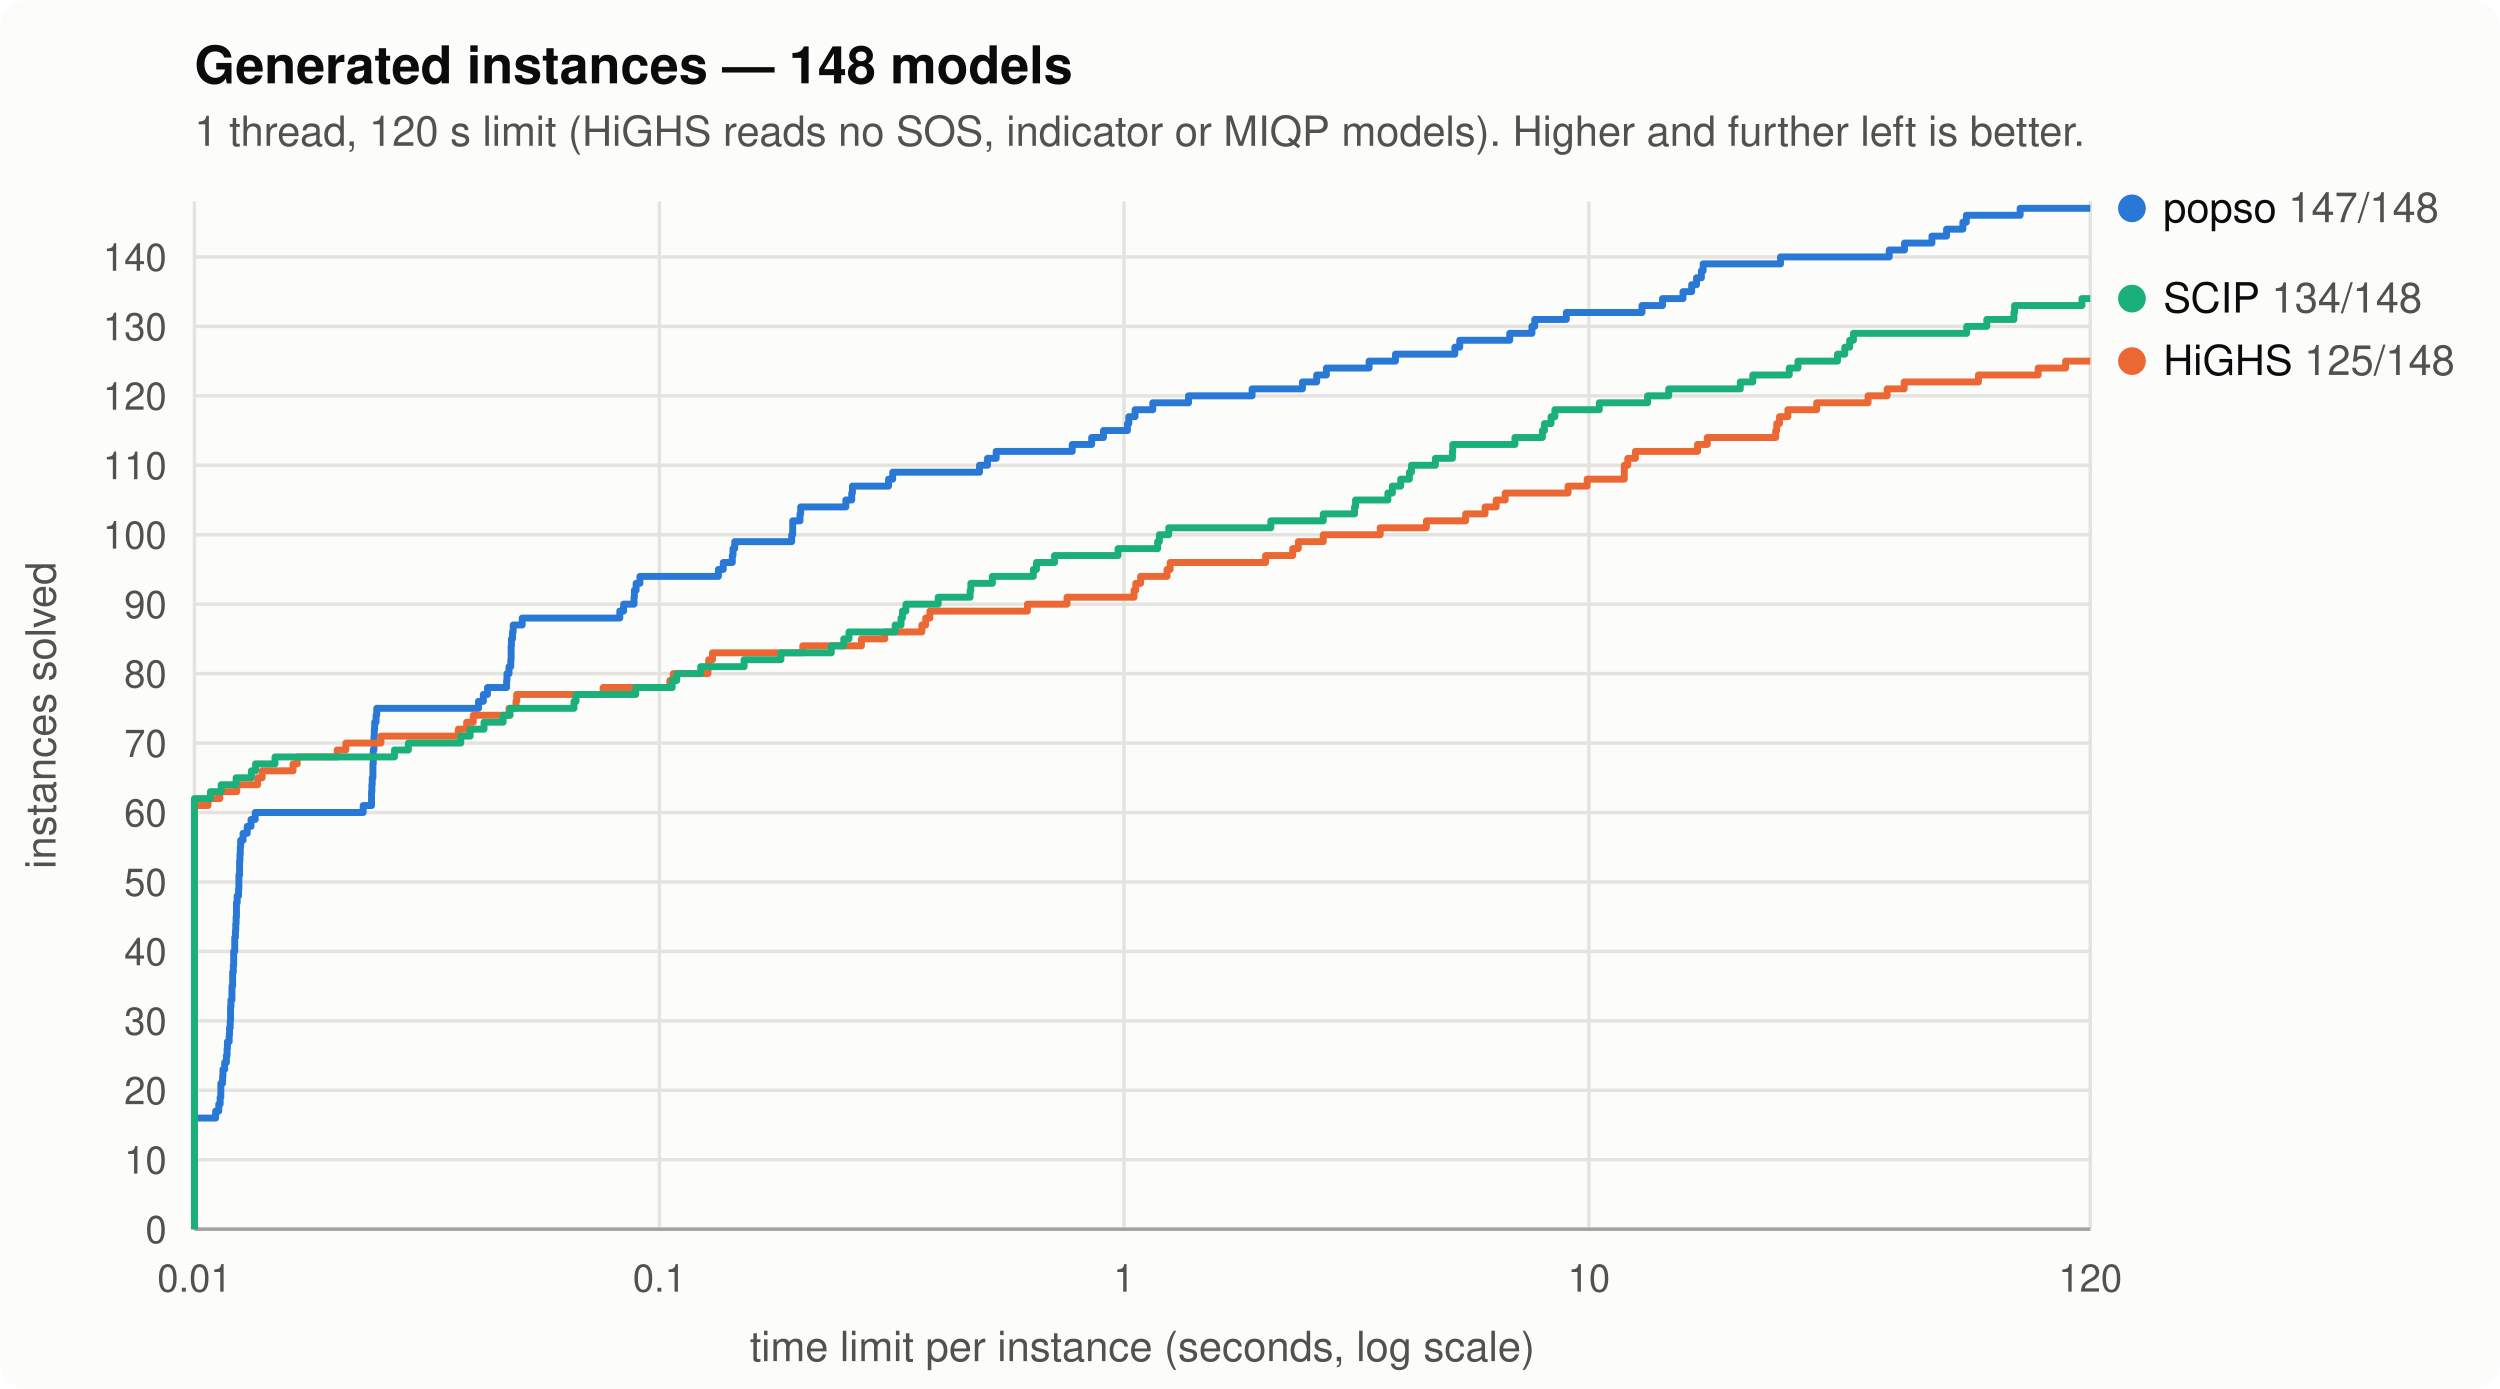
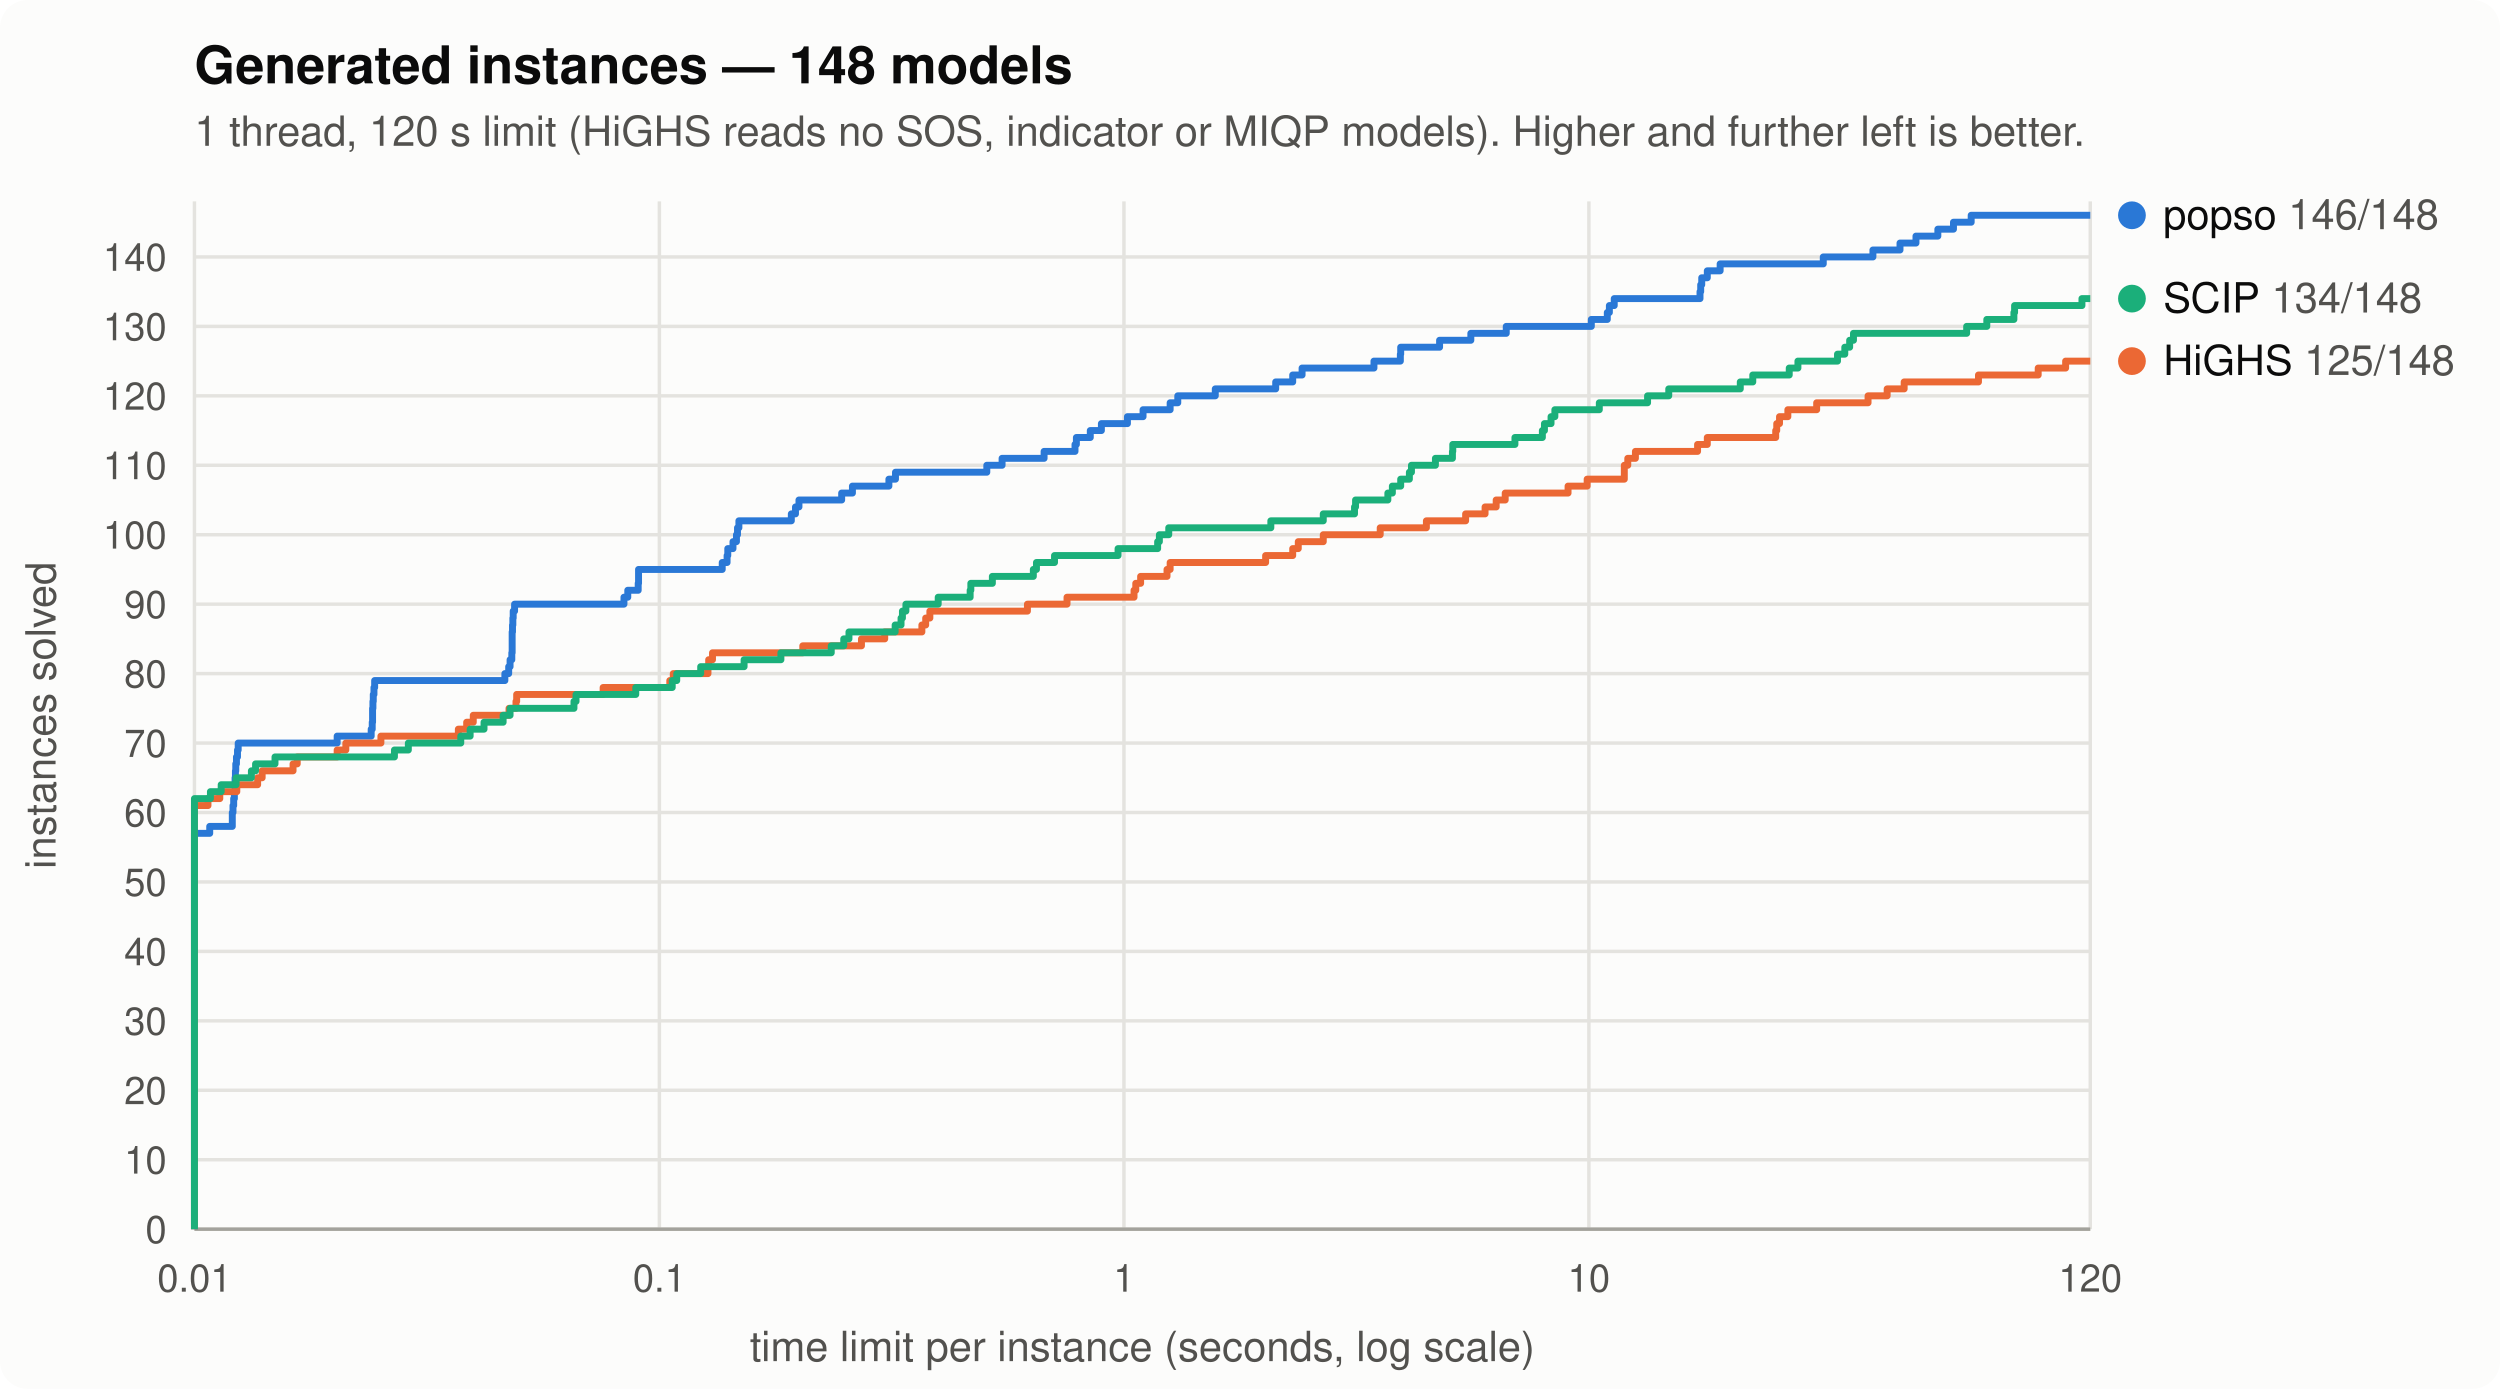
<svg xmlns="http://www.w3.org/2000/svg" viewBox="0 0 720 400" width="720" height="400" role="img" aria-label="Generated instances — 148 models: instances solved versus time">
  <style>svg{font-family:-apple-system,BlinkMacSystemFont,'Segoe UI',Helvetica,Arial,sans-serif}.bg{fill:#fcfcfb}.t1{fill:#0b0b0b}.t2{fill:#52514e}.grid{stroke:#e4e3df}.axis{stroke:#a3a29c}.s-ours{stroke:#2a78d6}.f-ours{fill:#2a78d6}.s-highs{stroke:#eb6834}.f-highs{fill:#eb6834}.s-scip{stroke:#1baf7a}.f-scip{fill:#1baf7a}@media (prefers-color-scheme: dark){.bg{fill:#1a1a19}.t1{fill:#f0efec}.t2{fill:#c3c2b7}.grid{stroke:#333331}.axis{stroke:#6b6a64}.s-ours{stroke:#3987e5}.f-ours{fill:#3987e5}.s-highs{stroke:#d95926}.f-highs{fill:#d95926}.s-scip{stroke:#199e70}.f-scip{fill:#199e70}}</style>
  <rect class="bg" width="720" height="400" rx="8" />
  <text class="t1" x="56" y="24" font-size="15" font-weight="600">Generated instances — 148 models</text>
  <text class="t2" x="56" y="42" font-size="12">1 thread, 120 s limit (HiGHS reads no SOS, indicator or MIQP models). Higher and further left is better.</text>
  <line class="grid" x1="56" x2="602" y1="354.0" y2="354.0" stroke-width="1" />
  <text class="t2" x="48" y="358.0" font-size="11" text-anchor="end">0</text>
  <line class="grid" x1="56" x2="602" y1="334.0" y2="334.0" stroke-width="1" />
  <text class="t2" x="48" y="338.0" font-size="11" text-anchor="end">10</text>
  <line class="grid" x1="56" x2="602" y1="314.0" y2="314.0" stroke-width="1" />
  <text class="t2" x="48" y="318.0" font-size="11" text-anchor="end">20</text>
  <line class="grid" x1="56" x2="602" y1="294.0" y2="294.0" stroke-width="1" />
  <text class="t2" x="48" y="298.0" font-size="11" text-anchor="end">30</text>
  <line class="grid" x1="56" x2="602" y1="274.0" y2="274.0" stroke-width="1" />
  <text class="t2" x="48" y="278.0" font-size="11" text-anchor="end">40</text>
  <line class="grid" x1="56" x2="602" y1="254.0" y2="254.0" stroke-width="1" />
  <text class="t2" x="48" y="258.0" font-size="11" text-anchor="end">50</text>
  <line class="grid" x1="56" x2="602" y1="234.0" y2="234.0" stroke-width="1" />
  <text class="t2" x="48" y="238.0" font-size="11" text-anchor="end">60</text>
  <line class="grid" x1="56" x2="602" y1="214.0" y2="214.0" stroke-width="1" />
  <text class="t2" x="48" y="218.0" font-size="11" text-anchor="end">70</text>
  <line class="grid" x1="56" x2="602" y1="194.0" y2="194.0" stroke-width="1" />
  <text class="t2" x="48" y="198.0" font-size="11" text-anchor="end">80</text>
  <line class="grid" x1="56" x2="602" y1="174.0" y2="174.0" stroke-width="1" />
  <text class="t2" x="48" y="178.0" font-size="11" text-anchor="end">90</text>
  <line class="grid" x1="56" x2="602" y1="154.0" y2="154.0" stroke-width="1" />
  <text class="t2" x="48" y="158.0" font-size="11" text-anchor="end">100</text>
  <line class="grid" x1="56" x2="602" y1="134.0" y2="134.0" stroke-width="1" />
  <text class="t2" x="48" y="138.0" font-size="11" text-anchor="end">110</text>
  <line class="grid" x1="56" x2="602" y1="114.0" y2="114.0" stroke-width="1" />
  <text class="t2" x="48" y="118.0" font-size="11" text-anchor="end">120</text>
  <line class="grid" x1="56" x2="602" y1="94.0" y2="94.0" stroke-width="1" />
  <text class="t2" x="48" y="98.0" font-size="11" text-anchor="end">130</text>
  <line class="grid" x1="56" x2="602" y1="74.0" y2="74.0" stroke-width="1" />
  <text class="t2" x="48" y="78.0" font-size="11" text-anchor="end">140</text>
  <line class="grid" x1="56.0" x2="56.0" y1="58" y2="354" stroke-width="1" />
  <text class="t2" x="56.0" y="372" font-size="11" text-anchor="middle">0.01</text>
  <line class="grid" x1="189.9" x2="189.9" y1="58" y2="354" stroke-width="1" />
  <text class="t2" x="189.9" y="372" font-size="11" text-anchor="middle">0.1</text>
  <line class="grid" x1="323.7" x2="323.7" y1="58" y2="354" stroke-width="1" />
  <text class="t2" x="323.7" y="372" font-size="11" text-anchor="middle">1</text>
  <line class="grid" x1="457.6" x2="457.6" y1="58" y2="354" stroke-width="1" />
  <text class="t2" x="457.6" y="372" font-size="11" text-anchor="middle">10</text>
  <line class="grid" x1="602.0" x2="602.0" y1="58" y2="354" stroke-width="1" />
  <text class="t2" x="602.0" y="372" font-size="11" text-anchor="middle">120</text>
  <line class="axis" x1="56" x2="602" y1="354" y2="354" stroke-width="1" />
  <text class="t2" x="329.0" y="392" font-size="12" text-anchor="middle">time limit per instance (seconds, log scale)</text>
  <text class="t2" transform="translate(16 206.0) rotate(-90)" font-size="12" text-anchor="middle">instances solved</text>
-   <path class="s-ours" d="M56.0 354.0 L56.0 354.0 L56.0 352.0 L56.0 352.0 L56.0 350.0 L56.0 350.0 L56.0 348.0 L56.0 348.0 L56.0 346.0 L56.0 346.0 L56.0 344.0 L56.0 344.0 L56.0 342.0 L56.0 342.0 L56.0 340.0 L56.0 340.0 L56.0 338.0 L56.0 338.0 L56.0 336.0 L56.0 336.0 L56.0 334.0 L56.0 334.0 L56.0 332.0 L56.0 332.0 L56.0 330.0 L56.0 330.0 L56.0 328.0 L56.0 328.0 L56.0 326.0 L56.0 326.0 L56.0 324.0 L56.0 324.0 L56.0 322.0 L62.1 322.0 L62.1 320.0 L63.0 320.0 L63.0 318.0 L63.4 318.0 L63.4 316.0 L63.6 316.0 L63.6 314.0 L63.6 314.0 L63.6 312.0 L64.1 312.0 L64.1 310.0 L64.2 310.0 L64.2 308.0 L64.7 308.0 L64.7 306.0 L65.2 306.0 L65.2 304.0 L65.4 304.0 L65.4 302.0 L65.5 302.0 L65.5 300.0 L66.0 300.0 L66.0 298.0 L66.1 298.0 L66.1 296.0 L66.3 296.0 L66.3 294.0 L66.4 294.0 L66.4 292.0 L66.4 292.0 L66.4 290.0 L66.5 290.0 L66.5 288.0 L66.8 288.0 L66.8 286.0 L66.8 286.0 L66.8 284.0 L67.0 284.0 L67.0 282.0 L67.0 282.0 L67.0 280.0 L67.2 280.0 L67.2 278.0 L67.3 278.0 L67.3 276.0 L67.3 276.0 L67.3 274.0 L67.6 274.0 L67.6 272.0 L67.6 272.0 L67.6 270.0 L67.8 270.0 L67.8 268.0 L67.9 268.0 L67.9 266.0 L68.0 266.0 L68.0 264.0 L68.1 264.0 L68.1 262.0 L68.1 262.0 L68.1 260.0 L68.3 260.0 L68.3 258.0 L68.7 258.0 L68.7 256.0 L68.8 256.0 L68.8 254.0 L68.8 254.0 L68.8 252.0 L69.0 252.0 L69.0 250.0 L69.0 250.0 L69.0 248.0 L69.1 248.0 L69.1 246.0 L69.2 246.0 L69.2 244.0 L69.3 244.0 L69.3 242.0 L70.0 242.0 L70.0 240.0 L71.2 240.0 L71.2 238.0 L72.3 238.0 L72.3 236.0 L73.5 236.0 L73.5 234.0 L104.6 234.0 L104.6 232.0 L107.0 232.0 L107.0 230.0 L107.0 230.0 L107.0 228.0 L107.1 228.0 L107.1 226.0 L107.2 226.0 L107.2 224.0 L107.4 224.0 L107.4 222.0 L107.4 222.0 L107.4 220.0 L107.5 220.0 L107.5 218.0 L107.5 218.0 L107.5 216.0 L107.7 216.0 L107.7 214.0 L107.7 214.0 L107.7 212.0 L107.8 212.0 L107.8 210.0 L107.9 210.0 L107.9 208.0 L108.3 208.0 L108.3 206.0 L108.5 206.0 L108.5 204.0 L137.8 204.0 L137.8 202.0 L139.2 202.0 L139.2 200.0 L140.4 200.0 L140.4 198.0 L145.9 198.0 L145.9 196.0 L146.0 196.0 L146.0 194.0 L146.6 194.0 L146.6 192.0 L147.1 192.0 L147.1 190.0 L147.2 190.0 L147.2 188.0 L147.2 188.0 L147.2 186.0 L147.3 186.0 L147.3 184.0 L147.6 184.0 L147.6 182.0 L147.8 182.0 L147.8 180.0 L150.4 180.0 L150.4 178.0 L178.5 178.0 L178.5 176.0 L179.6 176.0 L179.6 174.0 L182.6 174.0 L182.6 172.0 L182.7 172.0 L182.7 170.0 L183.2 170.0 L183.2 168.0 L184.3 168.0 L184.3 166.0 L206.9 166.0 L206.9 164.0 L208.3 164.0 L208.3 162.0 L210.9 162.0 L210.9 160.0 L211.1 160.0 L211.1 158.0 L211.6 158.0 L211.6 156.0 L228.0 156.0 L228.0 154.0 L228.3 154.0 L228.3 152.0 L228.3 152.0 L228.3 150.0 L230.4 150.0 L230.4 148.0 L230.6 148.0 L230.6 146.0 L243.6 146.0 L243.6 144.0 L245.3 144.0 L245.3 142.0 L245.5 142.0 L245.5 140.0 L255.9 140.0 L255.9 138.0 L257.1 138.0 L257.1 136.0 L282.1 136.0 L282.1 134.0 L284.4 134.0 L284.4 132.0 L286.9 132.0 L286.9 130.0 L308.8 130.0 L308.8 128.0 L314.4 128.0 L314.4 126.0 L317.8 126.0 L317.8 124.0 L324.7 124.0 L324.7 122.0 L325.1 122.0 L325.1 120.0 L326.9 120.0 L326.9 118.0 L332.0 118.0 L332.0 116.0 L342.3 116.0 L342.3 114.0 L360.6 114.0 L360.6 112.0 L375.1 112.0 L375.1 110.0 L379.2 110.0 L379.2 108.0 L382.0 108.0 L382.0 106.0 L394.3 106.0 L394.3 104.0 L401.9 104.0 L401.9 102.0 L419.0 102.0 L419.0 100.0 L420.4 100.0 L420.4 98.0 L434.8 98.0 L434.8 96.0 L441.2 96.0 L441.2 94.0 L442.0 94.0 L442.0 92.0 L451.1 92.0 L451.1 90.0 L472.9 90.0 L472.9 88.0 L478.8 88.0 L478.8 86.0 L484.7 86.0 L484.7 84.0 L487.2 84.0 L487.2 82.0 L488.6 82.0 L488.6 80.0 L490.0 80.0 L490.0 78.0 L490.5 78.0 L490.5 76.0 L512.8 76.0 L512.8 74.0 L544.1 74.0 L544.1 72.0 L548.5 72.0 L548.5 70.0 L556.4 70.0 L556.4 68.0 L560.6 68.0 L560.6 66.0 L565.3 66.0 L565.3 64.0 L566.3 64.0 L566.3 62.0 L581.8 62.0 L581.8 60.0 L602.0 60.0" fill="none" stroke-width="2" stroke-linejoin="round" />
+   <path class="s-ours" d="M56.0 354.0 L56.0 354.0 L56.0 352.0 L56.0 352.0 L56.0 350.0 L56.0 350.0 L56.0 348.0 L56.0 348.0 L56.0 346.0 L56.0 346.0 L56.0 344.0 L56.0 344.0 L56.0 342.0 L56.0 342.0 L56.0 340.0 L56.0 340.0 L56.0 338.0 L56.0 338.0 L56.0 336.0 L56.0 336.0 L56.0 334.0 L56.0 334.0 L56.0 332.0 L56.0 332.0 L56.0 330.0 L56.0 330.0 L56.0 328.0 L56.0 328.0 L56.0 326.0 L56.0 326.0 L56.0 324.0 L56.0 324.0 L56.0 322.0 L56.0 322.0 L56.0 320.0 L56.0 320.0 L56.0 318.0 L56.0 318.0 L56.0 316.0 L56.0 316.0 L56.0 314.0 L56.0 314.0 L56.0 312.0 L56.0 312.0 L56.0 310.0 L56.0 310.0 L56.0 308.0 L56.0 308.0 L56.0 306.0 L56.0 306.0 L56.0 304.0 L56.0 304.0 L56.0 302.0 L56.0 302.0 L56.0 300.0 L56.0 300.0 L56.0 298.0 L56.0 298.0 L56.0 296.0 L56.0 296.0 L56.0 294.0 L56.0 294.0 L56.0 292.0 L56.0 292.0 L56.0 290.0 L56.0 290.0 L56.0 288.0 L56.0 288.0 L56.0 286.0 L56.0 286.0 L56.0 284.0 L56.0 284.0 L56.0 282.0 L56.0 282.0 L56.0 280.0 L56.0 280.0 L56.0 278.0 L56.0 278.0 L56.0 276.0 L56.0 276.0 L56.0 274.0 L56.0 274.0 L56.0 272.0 L56.0 272.0 L56.0 270.0 L56.0 270.0 L56.0 268.0 L56.0 268.0 L56.0 266.0 L56.0 266.0 L56.0 264.0 L56.0 264.0 L56.0 262.0 L56.0 262.0 L56.0 260.0 L56.0 260.0 L56.0 258.0 L56.0 258.0 L56.0 256.0 L56.0 256.0 L56.0 254.0 L56.0 254.0 L56.0 252.0 L56.0 252.0 L56.0 250.0 L56.0 250.0 L56.0 248.0 L56.0 248.0 L56.0 246.0 L56.0 246.0 L56.0 244.0 L56.0 244.0 L56.0 242.0 L56.0 242.0 L56.0 240.0 L60.4 240.0 L60.4 238.0 L66.9 238.0 L66.9 236.0 L66.9 236.0 L66.9 234.0 L67.1 234.0 L67.1 232.0 L67.3 232.0 L67.3 230.0 L67.5 230.0 L67.5 228.0 L67.7 228.0 L67.7 226.0 L67.7 226.0 L67.7 224.0 L67.8 224.0 L67.8 222.0 L67.9 222.0 L67.9 220.0 L68.1 220.0 L68.1 218.0 L68.4 218.0 L68.4 216.0 L68.6 216.0 L68.6 214.0 L97.1 214.0 L97.1 212.0 L106.9 212.0 L106.9 210.0 L107.2 210.0 L107.2 208.0 L107.3 208.0 L107.3 206.0 L107.3 206.0 L107.3 204.0 L107.4 204.0 L107.4 202.0 L107.5 202.0 L107.5 200.0 L107.7 200.0 L107.7 198.0 L107.9 198.0 L107.9 196.0 L145.4 196.0 L145.4 194.0 L146.5 194.0 L146.5 192.0 L146.9 192.0 L146.9 190.0 L147.4 190.0 L147.4 188.0 L147.5 188.0 L147.5 186.0 L147.5 186.0 L147.5 184.0 L147.5 184.0 L147.5 182.0 L147.6 182.0 L147.6 180.0 L147.7 180.0 L147.7 178.0 L147.8 178.0 L147.8 176.0 L148.2 176.0 L148.2 174.0 L179.7 174.0 L179.7 172.0 L180.8 172.0 L180.8 170.0 L183.8 170.0 L183.8 168.0 L183.9 168.0 L183.9 166.0 L183.9 166.0 L183.9 164.0 L208.0 164.0 L208.0 162.0 L209.4 162.0 L209.4 160.0 L209.6 160.0 L209.6 158.0 L211.1 158.0 L211.1 156.0 L212.1 156.0 L212.1 154.0 L212.4 154.0 L212.4 152.0 L212.8 152.0 L212.8 150.0 L227.9 150.0 L227.9 148.0 L229.1 148.0 L229.1 146.0 L230.1 146.0 L230.1 144.0 L242.4 144.0 L242.4 142.0 L245.5 142.0 L245.5 140.0 L256.0 140.0 L256.0 138.0 L257.9 138.0 L257.9 136.0 L284.2 136.0 L284.2 134.0 L288.6 134.0 L288.6 132.0 L300.7 132.0 L300.7 130.0 L309.6 130.0 L309.6 128.0 L310.0 128.0 L310.0 126.0 L314.0 126.0 L314.0 124.0 L317.2 124.0 L317.2 122.0 L324.7 122.0 L324.7 120.0 L329.2 120.0 L329.2 118.0 L337.0 118.0 L337.0 116.0 L339.2 116.0 L339.2 114.0 L350.0 114.0 L350.0 112.0 L367.4 112.0 L367.4 110.0 L372.3 110.0 L372.3 108.0 L375.0 108.0 L375.0 106.0 L395.7 106.0 L395.7 104.0 L403.3 104.0 L403.3 102.0 L403.4 102.0 L403.4 100.0 L414.6 100.0 L414.6 98.0 L423.6 98.0 L423.6 96.0 L433.8 96.0 L433.8 94.0 L458.3 94.0 L458.3 92.0 L462.9 92.0 L462.9 90.0 L463.5 90.0 L463.5 88.0 L464.9 88.0 L464.9 86.0 L489.6 86.0 L489.6 84.0 L489.8 84.0 L489.8 82.0 L490.1 82.0 L490.1 80.0 L491.7 80.0 L491.7 78.0 L495.4 78.0 L495.4 76.0 L525.1 76.0 L525.1 74.0 L539.4 74.0 L539.4 72.0 L547.2 72.0 L547.2 70.0 L551.8 70.0 L551.8 68.0 L558.1 68.0 L558.1 66.0 L562.6 66.0 L562.6 64.0 L567.7 64.0 L567.7 62.0 L602.0 62.0" fill="none" stroke-width="2" stroke-linejoin="round" />
  <path class="s-highs" d="M56.0 354.0 L56.0 354.0 L56.0 352.0 L56.0 352.0 L56.0 350.0 L56.0 350.0 L56.0 348.0 L56.0 348.0 L56.0 346.0 L56.0 346.0 L56.0 344.0 L56.0 344.0 L56.0 342.0 L56.0 342.0 L56.0 340.0 L56.0 340.0 L56.0 338.0 L56.0 338.0 L56.0 336.0 L56.0 336.0 L56.0 334.0 L56.0 334.0 L56.0 332.0 L56.0 332.0 L56.0 330.0 L56.0 330.0 L56.0 328.0 L56.0 328.0 L56.0 326.0 L56.0 326.0 L56.0 324.0 L56.0 324.0 L56.0 322.0 L56.0 322.0 L56.0 320.0 L56.0 320.0 L56.0 318.0 L56.0 318.0 L56.0 316.0 L56.0 316.0 L56.0 314.0 L56.0 314.0 L56.0 312.0 L56.0 312.0 L56.0 310.0 L56.0 310.0 L56.0 308.0 L56.0 308.0 L56.0 306.0 L56.0 306.0 L56.0 304.0 L56.0 304.0 L56.0 302.0 L56.0 302.0 L56.0 300.0 L56.0 300.0 L56.0 298.0 L56.0 298.0 L56.0 296.0 L56.0 296.0 L56.0 294.0 L56.0 294.0 L56.0 292.0 L56.0 292.0 L56.0 290.0 L56.0 290.0 L56.0 288.0 L56.0 288.0 L56.0 286.0 L56.0 286.0 L56.0 284.0 L56.0 284.0 L56.0 282.0 L56.0 282.0 L56.0 280.0 L56.0 280.0 L56.0 278.0 L56.0 278.0 L56.0 276.0 L56.0 276.0 L56.0 274.0 L56.0 274.0 L56.0 272.0 L56.0 272.0 L56.0 270.0 L56.0 270.0 L56.0 268.0 L56.0 268.0 L56.0 266.0 L56.0 266.0 L56.0 264.0 L56.0 264.0 L56.0 262.0 L56.0 262.0 L56.0 260.0 L56.0 260.0 L56.0 258.0 L56.0 258.0 L56.0 256.0 L56.0 256.0 L56.0 254.0 L56.0 254.0 L56.0 252.0 L56.0 252.0 L56.0 250.0 L56.0 250.0 L56.0 248.0 L56.0 248.0 L56.0 246.0 L56.0 246.0 L56.0 244.0 L56.0 244.0 L56.0 242.0 L56.0 242.0 L56.0 240.0 L56.0 240.0 L56.0 238.0 L56.0 238.0 L56.0 236.0 L56.0 236.0 L56.0 234.0 L56.0 234.0 L56.0 232.0 L59.9 232.0 L59.9 230.0 L63.3 230.0 L63.3 228.0 L68.2 228.0 L68.2 226.0 L74.2 226.0 L74.2 224.0 L75.5 224.0 L75.5 222.0 L84.4 222.0 L84.4 220.0 L85.6 220.0 L85.6 218.0 L97.1 218.0 L97.1 216.0 L99.6 216.0 L99.6 214.0 L109.7 214.0 L109.7 212.0 L132.0 212.0 L132.0 210.0 L134.4 210.0 L134.4 208.0 L136.3 208.0 L136.3 206.0 L146.6 206.0 L146.6 204.0 L148.6 204.0 L148.6 202.0 L148.8 202.0 L148.8 200.0 L173.7 200.0 L173.7 198.0 L192.9 198.0 L192.9 196.0 L193.9 196.0 L193.9 194.0 L203.9 194.0 L203.9 192.0 L204.1 192.0 L204.1 190.0 L205.2 190.0 L205.2 188.0 L231.2 188.0 L231.2 186.0 L248.1 186.0 L248.1 184.0 L254.8 184.0 L254.8 182.0 L265.5 182.0 L265.5 180.0 L266.6 180.0 L266.6 178.0 L267.8 178.0 L267.8 176.0 L295.9 176.0 L295.9 174.0 L307.3 174.0 L307.3 172.0 L326.6 172.0 L326.6 170.0 L327.1 170.0 L327.1 168.0 L328.5 168.0 L328.5 166.0 L336.1 166.0 L336.1 164.0 L337.0 164.0 L337.0 162.0 L364.5 162.0 L364.5 160.0 L372.3 160.0 L372.3 158.0 L373.9 158.0 L373.9 156.0 L381.1 156.0 L381.1 154.0 L397.5 154.0 L397.5 152.0 L410.8 152.0 L410.8 150.0 L422.1 150.0 L422.1 148.0 L427.7 148.0 L427.7 146.0 L430.9 146.0 L430.9 144.0 L433.5 144.0 L433.5 142.0 L451.6 142.0 L451.6 140.0 L457.1 140.0 L457.1 138.0 L467.8 138.0 L467.8 136.0 L467.8 136.0 L467.8 134.0 L468.8 134.0 L468.8 132.0 L471.0 132.0 L471.0 130.0 L488.9 130.0 L488.9 128.0 L491.7 128.0 L491.7 126.0 L511.4 126.0 L511.4 124.0 L511.7 124.0 L511.7 122.0 L512.5 122.0 L512.5 120.0 L514.9 120.0 L514.9 118.0 L523.2 118.0 L523.2 116.0 L538.0 116.0 L538.0 114.0 L543.5 114.0 L543.5 112.0 L548.4 112.0 L548.4 110.0 L569.8 110.0 L569.8 108.0 L587.0 108.0 L587.0 106.0 L594.9 106.0 L594.9 104.0 L602.0 104.0" fill="none" stroke-width="2" stroke-linejoin="round" />
  <path class="s-scip" d="M56.0 354.0 L56.0 354.0 L56.0 352.0 L56.0 352.0 L56.0 350.0 L56.0 350.0 L56.0 348.0 L56.0 348.0 L56.0 346.0 L56.0 346.0 L56.0 344.0 L56.0 344.0 L56.0 342.0 L56.0 342.0 L56.0 340.0 L56.0 340.0 L56.0 338.0 L56.0 338.0 L56.0 336.0 L56.0 336.0 L56.0 334.0 L56.0 334.0 L56.0 332.0 L56.0 332.0 L56.0 330.0 L56.0 330.0 L56.0 328.0 L56.0 328.0 L56.0 326.0 L56.0 326.0 L56.0 324.0 L56.0 324.0 L56.0 322.0 L56.0 322.0 L56.0 320.0 L56.0 320.0 L56.0 318.0 L56.0 318.0 L56.0 316.0 L56.0 316.0 L56.0 314.0 L56.0 314.0 L56.0 312.0 L56.0 312.0 L56.0 310.0 L56.0 310.0 L56.0 308.0 L56.0 308.0 L56.0 306.0 L56.0 306.0 L56.0 304.0 L56.0 304.0 L56.0 302.0 L56.0 302.0 L56.0 300.0 L56.0 300.0 L56.0 298.0 L56.0 298.0 L56.0 296.0 L56.0 296.0 L56.0 294.0 L56.0 294.0 L56.0 292.0 L56.0 292.0 L56.0 290.0 L56.0 290.0 L56.0 288.0 L56.0 288.0 L56.0 286.0 L56.0 286.0 L56.0 284.0 L56.0 284.0 L56.0 282.0 L56.0 282.0 L56.0 280.0 L56.0 280.0 L56.0 278.0 L56.0 278.0 L56.0 276.0 L56.0 276.0 L56.0 274.0 L56.0 274.0 L56.0 272.0 L56.0 272.0 L56.0 270.0 L56.0 270.0 L56.0 268.0 L56.0 268.0 L56.0 266.0 L56.0 266.0 L56.0 264.0 L56.0 264.0 L56.0 262.0 L56.0 262.0 L56.0 260.0 L56.0 260.0 L56.0 258.0 L56.0 258.0 L56.0 256.0 L56.0 256.0 L56.0 254.0 L56.0 254.0 L56.0 252.0 L56.0 252.0 L56.0 250.0 L56.0 250.0 L56.0 248.0 L56.0 248.0 L56.0 246.0 L56.0 246.0 L56.0 244.0 L56.0 244.0 L56.0 242.0 L56.0 242.0 L56.0 240.0 L56.0 240.0 L56.0 238.0 L56.0 238.0 L56.0 236.0 L56.0 236.0 L56.0 234.0 L56.0 234.0 L56.0 232.0 L56.0 232.0 L56.0 230.0 L60.6 230.0 L60.6 228.0 L63.7 228.0 L63.7 226.0 L68.0 226.0 L68.0 224.0 L72.4 224.0 L72.4 222.0 L73.6 222.0 L73.6 220.0 L79.2 220.0 L79.2 218.0 L113.6 218.0 L113.6 216.0 L117.6 216.0 L117.6 214.0 L132.7 214.0 L132.7 212.0 L135.4 212.0 L135.4 210.0 L139.4 210.0 L139.4 208.0 L144.9 208.0 L144.9 206.0 L146.9 206.0 L146.9 204.0 L165.3 204.0 L165.3 202.0 L165.9 202.0 L165.9 200.0 L183.1 200.0 L183.1 198.0 L193.6 198.0 L193.6 196.0 L194.9 196.0 L194.9 194.0 L201.8 194.0 L201.8 192.0 L214.3 192.0 L214.3 190.0 L224.9 190.0 L224.9 188.0 L239.4 188.0 L239.4 186.0 L243.0 186.0 L243.0 184.0 L244.5 184.0 L244.5 182.0 L257.8 182.0 L257.8 180.0 L259.5 180.0 L259.5 178.0 L259.9 178.0 L259.9 176.0 L260.9 176.0 L260.9 174.0 L270.2 174.0 L270.2 172.0 L279.4 172.0 L279.4 170.0 L279.6 170.0 L279.6 168.0 L285.8 168.0 L285.8 166.0 L297.6 166.0 L297.6 164.0 L298.5 164.0 L298.5 162.0 L303.7 162.0 L303.7 160.0 L322.0 160.0 L322.0 158.0 L333.4 158.0 L333.4 156.0 L333.9 156.0 L333.9 154.0 L336.6 154.0 L336.6 152.0 L366.0 152.0 L366.0 150.0 L381.1 150.0 L381.1 148.0 L390.1 148.0 L390.1 146.0 L390.4 146.0 L390.4 144.0 L399.7 144.0 L399.7 142.0 L401.0 142.0 L401.0 140.0 L403.4 140.0 L403.4 138.0 L405.9 138.0 L405.9 136.0 L406.5 136.0 L406.5 134.0 L413.4 134.0 L413.4 132.0 L418.3 132.0 L418.3 130.0 L418.4 130.0 L418.4 128.0 L436.3 128.0 L436.3 126.0 L444.2 126.0 L444.2 124.0 L444.8 124.0 L444.8 122.0 L446.7 122.0 L446.7 120.0 L447.8 120.0 L447.8 118.0 L460.6 118.0 L460.6 116.0 L474.5 116.0 L474.5 114.0 L480.6 114.0 L480.6 112.0 L501.2 112.0 L501.2 110.0 L504.8 110.0 L504.8 108.0 L515.3 108.0 L515.3 106.0 L517.8 106.0 L517.8 104.0 L529.2 104.0 L529.2 102.0 L531.3 102.0 L531.3 100.0 L532.7 100.0 L532.7 98.0 L533.8 98.0 L533.8 96.0 L566.4 96.0 L566.4 94.0 L572.2 94.0 L572.2 92.0 L580.0 92.0 L580.0 90.0 L580.2 90.0 L580.2 88.0 L599.6 88.0 L599.6 86.0 L602.0 86.0" fill="none" stroke-width="2" stroke-linejoin="round" />
-   <circle class="f-ours" cx="614.0" cy="60.0" r="4" />
-   <text class="t1" x="623.0" y="64.0" font-size="12">popso <tspan class="t2">147/148</tspan>
+   <circle class="f-ours" cx="614.0" cy="62.0" r="4" />
+   <text class="t1" x="623.0" y="66.0" font-size="12">popso <tspan class="t2">146/148</tspan>
  </text>
  <circle class="f-scip" cx="614.0" cy="86.0" r="4" />
  <text class="t1" x="623.0" y="90.0" font-size="12">SCIP <tspan class="t2">134/148</tspan>
  </text>
  <circle class="f-highs" cx="614.0" cy="104.0" r="4" />
  <text class="t1" x="623.0" y="108.0" font-size="12">HiGHS <tspan class="t2">125/148</tspan>
  </text>
</svg>
